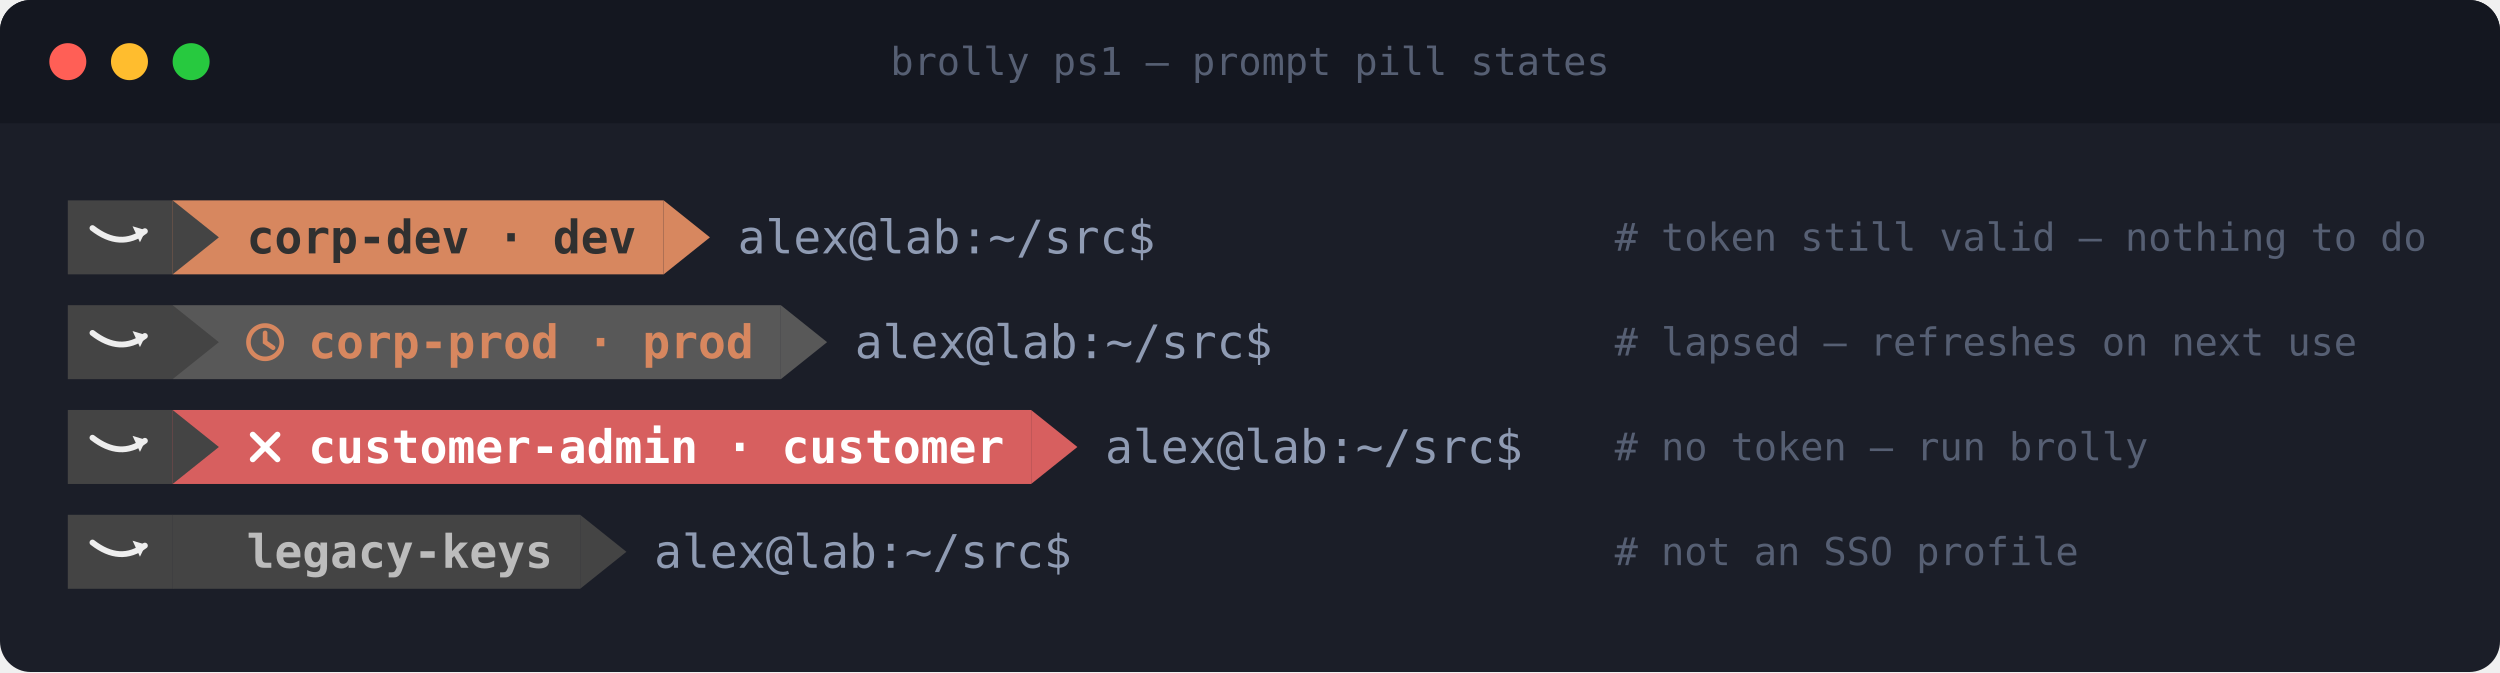
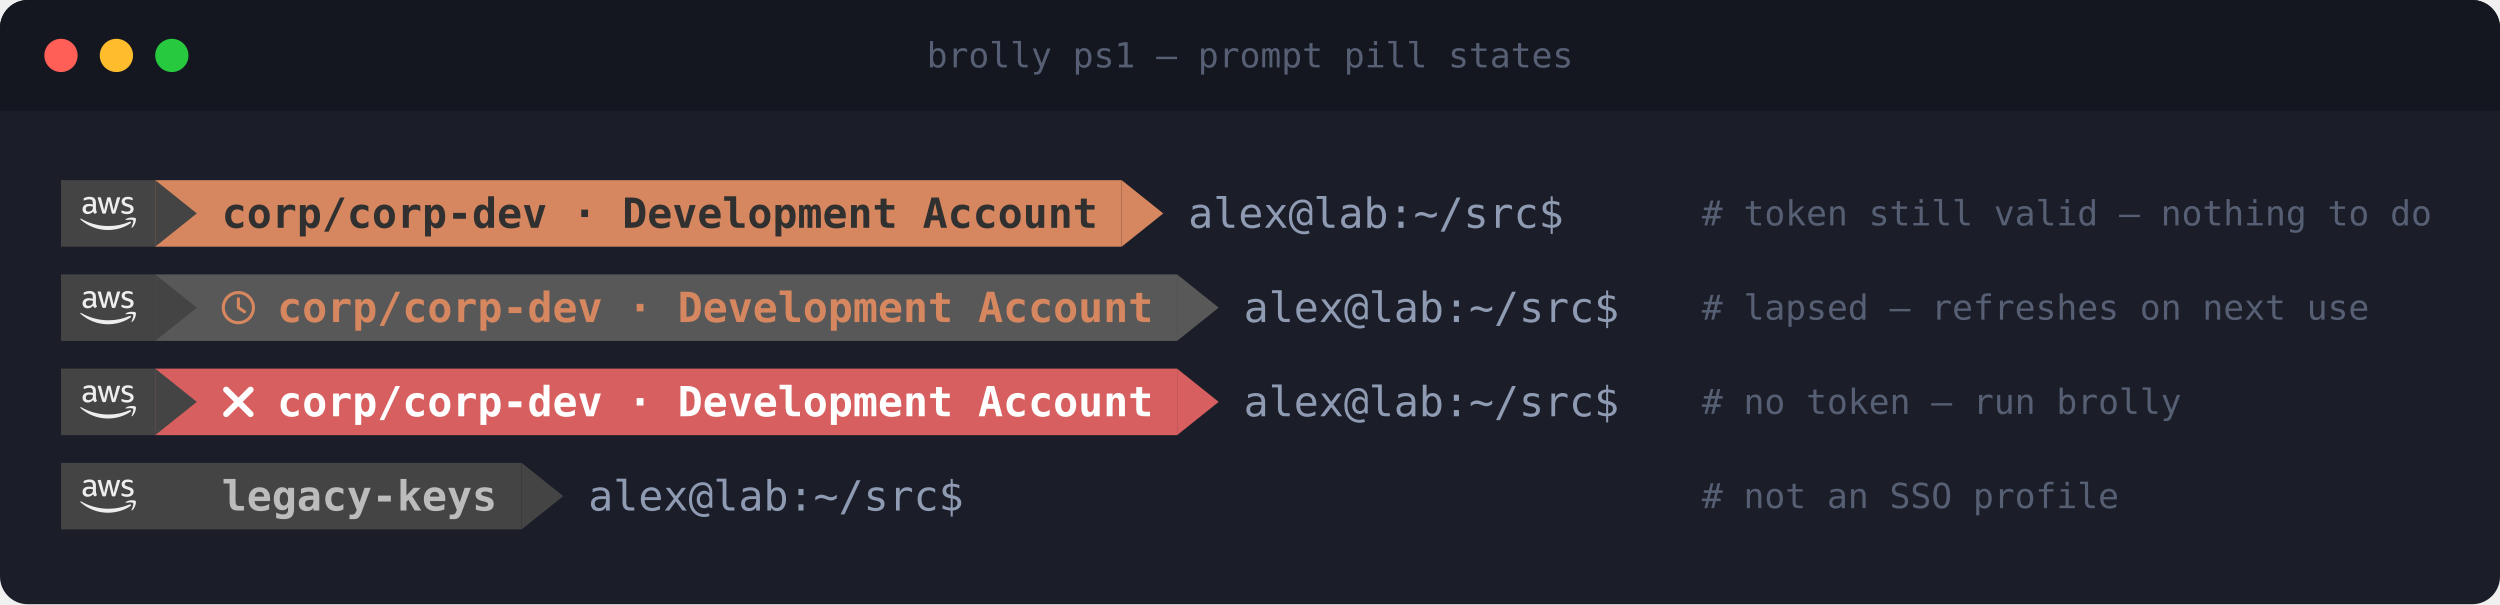
- <svg xmlns="http://www.w3.org/2000/svg" width="811" height="218" viewBox="0 0 811 218" role="img" aria-label="brolly ps1 prompt pill states">
-   <rect width="811" height="218" rx="10" fill="#1b1e28" />
-   <path d="M0 10 a10 10 0 0 1 10 -10 h791 a10 10 0 0 1 10 10 v30 h-811 Z" fill="#141720" />
+ <svg xmlns="http://www.w3.org/2000/svg" width="902" height="218" viewBox="0 0 902 218" role="img" aria-label="brolly ps1 prompt pill states">
+   <rect width="902" height="218" rx="10" fill="#1b1e28" />
+   <path d="M0 10 a10 10 0 0 1 10 -10 h882 a10 10 0 0 1 10 10 v30 h-902 Z" fill="#141720" />
  <circle cx="22" cy="20.0" r="6" fill="#ff5f56" />
  <circle cx="42" cy="20.0" r="6" fill="#ffbd2e" />
  <circle cx="62" cy="20.0" r="6" fill="#27c93f" />
-   <text x="405.5" y="20.0" font-family="ui-monospace,'DejaVu Sans Mono','Menlo','Consolas',monospace" font-size="12.5" fill="#565f73" text-anchor="middle" dominant-baseline="central">brolly ps1 — prompt pill states</text>
+   <text x="451.0" y="20.0" font-family="ui-monospace,'DejaVu Sans Mono','Menlo','Consolas',monospace" font-size="12.5" fill="#565f73" text-anchor="middle" dominant-baseline="central">brolly ps1 — prompt pill states</text>
  <rect x="22.0" y="65.0" width="34" height="24" fill="#444444" />
-   <g transform="translate(30.0,72.0)" fill="none" stroke="#eeeeee" stroke-width="1.9" stroke-linecap="round" stroke-linejoin="round">
-     <path d="M0 2 Q9 9 17 3" />
-     <path d="M13 1.4 L17.3 2.7 L15.4 6.6" fill="#eeeeee" stroke="none" />
+   <g transform="translate(28.94,84.61) scale(0.0124,-0.0124)" fill="#eeeeee">
+     <path d="M1382 1098H1383Q1396 1098 1418 1096Q1442 1092 1453 1090Q1466 1088 1484 1082Q1495 1079 1506 1072Q1519 1066 1523 1058Q1527 1053 1527 1042V1016Q1527 998 1515 998Q1511 998 1495 1006Q1449 1026 1391 1026Q1347 1026 1319 1010Q1294 996 1294 962Q1294 939 1310 924Q1328 909 1370 896L1446 870Q1505 852 1530 820Q1554 788 1554 744Q1554 710 1540 682Q1523 650 1501 634Q1476 614 1441 604Q1408 592 1364 592Q1322 592 1281 602Q1243 610 1219 624Q1205 631 1202 638Q1199 646 1199 654V682Q1199 698 1212 698Q1218 698 1221 696Q1223 696 1228 694Q1233 691 1235 690Q1268 677 1294 672Q1327 666 1358 666Q1410 666 1437 684Q1465 702 1465 734Q1465 758 1450 772Q1436 787 1396 800L1318 824Q1260 842 1232 880Q1205 916 1205 958Q1205 994 1219 1018Q1235 1044 1258 1062Q1285 1082 1314 1090Q1347 1098 1382 1098ZM271 1098Q368 1098 412 1054Q457 1011 457 922V746H458Q458 716 464 698Q474 672 481 660Q485 652 485 648Q485 639 474 632L440 608Q434 604 426 604Q417 604 410 612Q401 623 391 636Q381 653 374 668Q312 594 216 594Q147 594 108 634Q68 674 68 736Q68 806 117 848Q167 890 249 890Q280 890 306 886Q333 881 368 874V912Q368 974 343 1000Q319 1024 255 1024Q224 1024 197 1016Q169 1009 139 998Q128 993 120 992Q112 990 111 990Q100 990 100 1006V1034Q100 1046 104 1052Q110 1059 119 1064Q147 1078 187 1088Q224 1098 271 1098ZM521 1084H574Q590 1084 595 1080Q601 1075 606 1058L696 702L781 1058Q786 1075 791 1080Q798 1084 812 1084H855Q872 1084 877 1080Q884 1074 887 1058L972 698L1066 1058Q1071 1075 1076 1080Q1083 1084 1097 1084H1147Q1161 1084 1161 1072Q1161 1066 1160 1062Q1160 1061 1158 1057Q1157 1053 1156 1050L1026 632Q1022 616 1016 611Q1009 606 994 606H948Q932 606 927 612Q919 620 916 634L833 980L750 634Q747 620 739 612Q733 606 718 606H672Q657 606 651 612Q645 617 640 634L513 1050Q508 1068 508 1072Q508 1084 521 1084ZM269 826Q216 826 189 804Q162 781 162 742Q162 704 182 684Q202 664 239 664Q263 664 294 674Q324 685 346 710Q360 725 364 744Q369 765 369 790V814Q345 820 320 822Q295 826 269 826ZM1502 494Q1543 495 1575 488Q1607 482 1615 472Q1621 465 1622 443Q1622 421 1616 390Q1609 358 1597 324Q1585 291 1564 258Q1542 224 1515 202Q1504 193 1496 196Q1489 200 1493 212Q1565 384 1540 414Q1517 444 1332 422Q1319 420 1318 428Q1316 437 1328 446Q1395 493 1502 494ZM13 462Q21 462 26 460Q201 358 407 302Q613 246 828 246Q1144 246 1440 372Q1463 381 1476 364Q1488 347 1466 330Q1337 235 1160 182Q982 130 810 130Q582 130 376 210Q169 290 8 436Q-1 444 2 453Q4 462 13 462Z" />
  </g>
-   <rect x="56.0" y="65.0" width="159.3" height="24" fill="#d7875f" />
+   <rect x="56.0" y="65.0" width="348.7" height="24" fill="#d7875f" />
  <path d="M56.0 65.0 L71.0 77.0 L56.0 89.0 Z" fill="#444444" />
-   <text x="80.0" y="77.0" font-family="ui-monospace,'DejaVu Sans Mono','Menlo','Consolas',monospace" font-size="15" font-weight="700" fill="#303030" dominant-baseline="central">corp-dev · dev</text>
-   <path d="M215.3 65.0 L230.3 77.0 L215.3 89.0 Z" fill="#d7875f" />
-   <text x="239.3" y="77.0" font-family="ui-monospace,'DejaVu Sans Mono','Menlo','Consolas',monospace" font-size="15" fill="#8f9bb3" dominant-baseline="central">alex@lab:~/src$</text>
+   <text x="80.00" y="77.00" font-family="ui-monospace,'DejaVu Sans Mono','Menlo','Consolas',monospace" font-size="15" font-weight="700" fill="#303030" dominant-baseline="central" xml:space="preserve">corp/corp-dev · Development Account</text>
+   <path d="M404.7 65.0 L419.7 77.0 L404.7 89.0 Z" fill="#d7875f" />
+   <text x="428.72" y="77.00" font-family="ui-monospace,'DejaVu Sans Mono','Menlo','Consolas',monospace" font-size="15" fill="#8f9bb3" dominant-baseline="central" xml:space="preserve">alex@lab:~/src$</text>
  <rect x="22.0" y="99.0" width="34" height="24" fill="#444444" />
-   <g transform="translate(30.0,106.0)" fill="none" stroke="#eeeeee" stroke-width="1.9" stroke-linecap="round" stroke-linejoin="round">
-     <path d="M0 2 Q9 9 17 3" />
-     <path d="M13 1.4 L17.3 2.7 L15.4 6.6" fill="#eeeeee" stroke="none" />
+   <g transform="translate(28.94,118.61) scale(0.0124,-0.0124)" fill="#eeeeee">
+     <path d="M1382 1098H1383Q1396 1098 1418 1096Q1442 1092 1453 1090Q1466 1088 1484 1082Q1495 1079 1506 1072Q1519 1066 1523 1058Q1527 1053 1527 1042V1016Q1527 998 1515 998Q1511 998 1495 1006Q1449 1026 1391 1026Q1347 1026 1319 1010Q1294 996 1294 962Q1294 939 1310 924Q1328 909 1370 896L1446 870Q1505 852 1530 820Q1554 788 1554 744Q1554 710 1540 682Q1523 650 1501 634Q1476 614 1441 604Q1408 592 1364 592Q1322 592 1281 602Q1243 610 1219 624Q1205 631 1202 638Q1199 646 1199 654V682Q1199 698 1212 698Q1218 698 1221 696Q1223 696 1228 694Q1233 691 1235 690Q1268 677 1294 672Q1327 666 1358 666Q1410 666 1437 684Q1465 702 1465 734Q1465 758 1450 772Q1436 787 1396 800L1318 824Q1260 842 1232 880Q1205 916 1205 958Q1205 994 1219 1018Q1235 1044 1258 1062Q1285 1082 1314 1090Q1347 1098 1382 1098ZM271 1098Q368 1098 412 1054Q457 1011 457 922V746H458Q458 716 464 698Q474 672 481 660Q485 652 485 648Q485 639 474 632L440 608Q434 604 426 604Q417 604 410 612Q401 623 391 636Q381 653 374 668Q312 594 216 594Q147 594 108 634Q68 674 68 736Q68 806 117 848Q167 890 249 890Q280 890 306 886Q333 881 368 874V912Q368 974 343 1000Q319 1024 255 1024Q224 1024 197 1016Q169 1009 139 998Q128 993 120 992Q112 990 111 990Q100 990 100 1006V1034Q100 1046 104 1052Q110 1059 119 1064Q147 1078 187 1088Q224 1098 271 1098ZM521 1084H574Q590 1084 595 1080Q601 1075 606 1058L696 702L781 1058Q786 1075 791 1080Q798 1084 812 1084H855Q872 1084 877 1080Q884 1074 887 1058L972 698L1066 1058Q1071 1075 1076 1080Q1083 1084 1097 1084H1147Q1161 1084 1161 1072Q1161 1066 1160 1062Q1160 1061 1158 1057Q1157 1053 1156 1050L1026 632Q1022 616 1016 611Q1009 606 994 606H948Q932 606 927 612Q919 620 916 634L833 980L750 634Q747 620 739 612Q733 606 718 606H672Q657 606 651 612Q645 617 640 634L513 1050Q508 1068 508 1072Q508 1084 521 1084ZM269 826Q216 826 189 804Q162 781 162 742Q162 704 182 684Q202 664 239 664Q263 664 294 674Q324 685 346 710Q360 725 364 744Q369 765 369 790V814Q345 820 320 822Q295 826 269 826ZM1502 494Q1543 495 1575 488Q1607 482 1615 472Q1621 465 1622 443Q1622 421 1616 390Q1609 358 1597 324Q1585 291 1564 258Q1542 224 1515 202Q1504 193 1496 196Q1489 200 1493 212Q1565 384 1540 414Q1517 444 1332 422Q1319 420 1318 428Q1316 437 1328 446Q1395 493 1502 494ZM13 462Q21 462 26 460Q201 358 407 302Q613 246 828 246Q1144 246 1440 372Q1463 381 1476 364Q1488 347 1466 330Q1337 235 1160 182Q982 130 810 130Q582 130 376 210Q169 290 8 436Q-1 444 2 453Q4 462 13 462Z" />
  </g>
-   <rect x="56.0" y="99.0" width="197.3" height="24" fill="#585858" />
+   <rect x="56.0" y="99.0" width="368.7" height="24" fill="#585858" />
  <path d="M56.0 99.0 L71.0 111.0 L56.0 123.0 Z" fill="#444444" />
-   <g transform="translate(86,111.0)" fill="none" stroke="#d7875f" stroke-width="1.5" stroke-linecap="round">
-     <circle r="5.4" />
-     <path d="M0 -3 V0 L2.6 1.8" />
+   <g transform="translate(80.00,114.90) scale(0.00635,-0.00635)" fill="#d7875f">
+     <path d="M1610 228Q1713 405 1713 614Q1713 823 1610 1000Q1507 1176 1330 1279Q1154 1382 945 1382Q736 1382 560 1279Q383 1176 280 1000Q177 823 177 614Q177 405 280 228Q383 52 560 -51Q736 -154 945 -154Q1154 -154 1330 -51Q1507 52 1610 228ZM75 247Q0 422 0 614Q0 806 75 981Q150 1156 276 1282Q403 1409 578 1484Q753 1559 945 1559Q1137 1559 1312 1484Q1487 1409 1614 1282Q1740 1156 1815 981Q1890 806 1890 614Q1890 422 1815 247Q1740 72 1614 -54Q1487 -181 1312 -256Q1137 -331 945 -331Q753 -331 578 -256Q403 -181 276 -54Q150 72 75 247ZM857 1116Q857 1153 882 1179Q908 1205 945 1205Q982 1205 1008 1179Q1034 1153 1034 1116V661L1349 452Q1380 432 1387 396Q1394 360 1374 329Q1354 298 1318 291Q1282 284 1251 304L896 540Q857 567 857 614Z" />
  </g>
-   <text x="100.0" y="111.0" font-family="ui-monospace,'DejaVu Sans Mono','Menlo','Consolas',monospace" font-size="15" font-weight="700" fill="#d7875f" dominant-baseline="central">corp-prod · prod</text>
-   <path d="M253.3 99.0 L268.3 111.0 L253.3 123.0 Z" fill="#585858" />
-   <text x="277.3" y="111.0" font-family="ui-monospace,'DejaVu Sans Mono','Menlo','Consolas',monospace" font-size="15" fill="#8f9bb3" dominant-baseline="central">alex@lab:~/src$</text>
+   <text x="100.00" y="111.00" font-family="ui-monospace,'DejaVu Sans Mono','Menlo','Consolas',monospace" font-size="15" font-weight="700" fill="#d7875f" dominant-baseline="central" xml:space="preserve">corp/corp-dev · Development Account</text>
+   <path d="M424.7 99.0 L439.7 111.0 L424.7 123.0 Z" fill="#585858" />
+   <text x="448.72" y="111.00" font-family="ui-monospace,'DejaVu Sans Mono','Menlo','Consolas',monospace" font-size="15" fill="#8f9bb3" dominant-baseline="central" xml:space="preserve">alex@lab:~/src$</text>
  <rect x="22.0" y="133.0" width="34" height="24" fill="#444444" />
-   <g transform="translate(30.0,140.0)" fill="none" stroke="#eeeeee" stroke-width="1.9" stroke-linecap="round" stroke-linejoin="round">
-     <path d="M0 2 Q9 9 17 3" />
-     <path d="M13 1.4 L17.3 2.7 L15.4 6.6" fill="#eeeeee" stroke="none" />
+   <g transform="translate(28.94,152.61) scale(0.0124,-0.0124)" fill="#eeeeee">
+     <path d="M1382 1098H1383Q1396 1098 1418 1096Q1442 1092 1453 1090Q1466 1088 1484 1082Q1495 1079 1506 1072Q1519 1066 1523 1058Q1527 1053 1527 1042V1016Q1527 998 1515 998Q1511 998 1495 1006Q1449 1026 1391 1026Q1347 1026 1319 1010Q1294 996 1294 962Q1294 939 1310 924Q1328 909 1370 896L1446 870Q1505 852 1530 820Q1554 788 1554 744Q1554 710 1540 682Q1523 650 1501 634Q1476 614 1441 604Q1408 592 1364 592Q1322 592 1281 602Q1243 610 1219 624Q1205 631 1202 638Q1199 646 1199 654V682Q1199 698 1212 698Q1218 698 1221 696Q1223 696 1228 694Q1233 691 1235 690Q1268 677 1294 672Q1327 666 1358 666Q1410 666 1437 684Q1465 702 1465 734Q1465 758 1450 772Q1436 787 1396 800L1318 824Q1260 842 1232 880Q1205 916 1205 958Q1205 994 1219 1018Q1235 1044 1258 1062Q1285 1082 1314 1090Q1347 1098 1382 1098ZM271 1098Q368 1098 412 1054Q457 1011 457 922V746H458Q458 716 464 698Q474 672 481 660Q485 652 485 648Q485 639 474 632L440 608Q434 604 426 604Q417 604 410 612Q401 623 391 636Q381 653 374 668Q312 594 216 594Q147 594 108 634Q68 674 68 736Q68 806 117 848Q167 890 249 890Q280 890 306 886Q333 881 368 874V912Q368 974 343 1000Q319 1024 255 1024Q224 1024 197 1016Q169 1009 139 998Q128 993 120 992Q112 990 111 990Q100 990 100 1006V1034Q100 1046 104 1052Q110 1059 119 1064Q147 1078 187 1088Q224 1098 271 1098ZM521 1084H574Q590 1084 595 1080Q601 1075 606 1058L696 702L781 1058Q786 1075 791 1080Q798 1084 812 1084H855Q872 1084 877 1080Q884 1074 887 1058L972 698L1066 1058Q1071 1075 1076 1080Q1083 1084 1097 1084H1147Q1161 1084 1161 1072Q1161 1066 1160 1062Q1160 1061 1158 1057Q1157 1053 1156 1050L1026 632Q1022 616 1016 611Q1009 606 994 606H948Q932 606 927 612Q919 620 916 634L833 980L750 634Q747 620 739 612Q733 606 718 606H672Q657 606 651 612Q645 617 640 634L513 1050Q508 1068 508 1072Q508 1084 521 1084ZM269 826Q216 826 189 804Q162 781 162 742Q162 704 182 684Q202 664 239 664Q263 664 294 674Q324 685 346 710Q360 725 364 744Q369 765 369 790V814Q345 820 320 822Q295 826 269 826ZM1502 494Q1543 495 1575 488Q1607 482 1615 472Q1621 465 1622 443Q1622 421 1616 390Q1609 358 1597 324Q1585 291 1564 258Q1542 224 1515 202Q1504 193 1496 196Q1489 200 1493 212Q1565 384 1540 414Q1517 444 1332 422Q1319 420 1318 428Q1316 437 1328 446Q1395 493 1502 494ZM13 462Q21 462 26 460Q201 358 407 302Q613 246 828 246Q1144 246 1440 372Q1463 381 1476 364Q1488 347 1466 330Q1337 235 1160 182Q982 130 810 130Q582 130 376 210Q169 290 8 436Q-1 444 2 453Q4 462 13 462Z" />
  </g>
-   <rect x="56.0" y="133.0" width="278.5" height="24" fill="#d75f5f" />
+   <rect x="56.0" y="133.0" width="368.7" height="24" fill="#d75f5f" />
  <path d="M56.0 133.0 L71.0 145.0 L56.0 157.0 Z" fill="#444444" />
-   <g transform="translate(86,145.0)" stroke="#ffffff" stroke-width="1.9" stroke-linecap="round">
-     <path d="M-4 -4 L4 4" />
-     <path d="M4 -4 L-4 4" />
+   <g transform="translate(80.50,150.71) scale(0.00931,-0.00931)" fill="#ffffff">
+     <path d="M1148 1002 758 614 1148 224Q1182 190 1182 141Q1182 92 1148 58Q1113 23 1064 23Q1015 23 980 58L592 446L202 58Q168 23 119 23Q70 23 36 58Q1 92 1 141Q1 190 36 224L424 614L34 1002Q0 1037 0 1086Q0 1135 34 1170Q69 1204 118 1204Q168 1204 202 1170L592 780L980 1170Q1015 1205 1064 1205Q1113 1205 1148 1170Q1182 1136 1182 1086Q1182 1037 1148 1002Z" />
  </g>
-   <text x="100.0" y="145.0" font-family="ui-monospace,'DejaVu Sans Mono','Menlo','Consolas',monospace" font-size="15" font-weight="700" fill="#ffffff" dominant-baseline="central">customer-admin · customer</text>
-   <path d="M334.5 133.0 L349.5 145.0 L334.5 157.0 Z" fill="#d75f5f" />
-   <text x="358.5" y="145.0" font-family="ui-monospace,'DejaVu Sans Mono','Menlo','Consolas',monospace" font-size="15" fill="#8f9bb3" dominant-baseline="central">alex@lab:~/src$</text>
+   <text x="100.00" y="145.00" font-family="ui-monospace,'DejaVu Sans Mono','Menlo','Consolas',monospace" font-size="15" font-weight="700" fill="#ffffff" dominant-baseline="central" xml:space="preserve">corp/corp-dev · Development Account</text>
+   <path d="M424.7 133.0 L439.7 145.0 L424.7 157.0 Z" fill="#d75f5f" />
+   <text x="448.72" y="145.00" font-family="ui-monospace,'DejaVu Sans Mono','Menlo','Consolas',monospace" font-size="15" fill="#8f9bb3" dominant-baseline="central" xml:space="preserve">alex@lab:~/src$</text>
  <rect x="22.0" y="167.0" width="34" height="24" fill="#444444" />
-   <g transform="translate(30.0,174.0)" fill="none" stroke="#eeeeee" stroke-width="1.9" stroke-linecap="round" stroke-linejoin="round">
-     <path d="M0 2 Q9 9 17 3" />
-     <path d="M13 1.4 L17.3 2.7 L15.4 6.6" fill="#eeeeee" stroke="none" />
+   <g transform="translate(28.94,186.61) scale(0.0124,-0.0124)" fill="#eeeeee">
+     <path d="M1382 1098H1383Q1396 1098 1418 1096Q1442 1092 1453 1090Q1466 1088 1484 1082Q1495 1079 1506 1072Q1519 1066 1523 1058Q1527 1053 1527 1042V1016Q1527 998 1515 998Q1511 998 1495 1006Q1449 1026 1391 1026Q1347 1026 1319 1010Q1294 996 1294 962Q1294 939 1310 924Q1328 909 1370 896L1446 870Q1505 852 1530 820Q1554 788 1554 744Q1554 710 1540 682Q1523 650 1501 634Q1476 614 1441 604Q1408 592 1364 592Q1322 592 1281 602Q1243 610 1219 624Q1205 631 1202 638Q1199 646 1199 654V682Q1199 698 1212 698Q1218 698 1221 696Q1223 696 1228 694Q1233 691 1235 690Q1268 677 1294 672Q1327 666 1358 666Q1410 666 1437 684Q1465 702 1465 734Q1465 758 1450 772Q1436 787 1396 800L1318 824Q1260 842 1232 880Q1205 916 1205 958Q1205 994 1219 1018Q1235 1044 1258 1062Q1285 1082 1314 1090Q1347 1098 1382 1098ZM271 1098Q368 1098 412 1054Q457 1011 457 922V746H458Q458 716 464 698Q474 672 481 660Q485 652 485 648Q485 639 474 632L440 608Q434 604 426 604Q417 604 410 612Q401 623 391 636Q381 653 374 668Q312 594 216 594Q147 594 108 634Q68 674 68 736Q68 806 117 848Q167 890 249 890Q280 890 306 886Q333 881 368 874V912Q368 974 343 1000Q319 1024 255 1024Q224 1024 197 1016Q169 1009 139 998Q128 993 120 992Q112 990 111 990Q100 990 100 1006V1034Q100 1046 104 1052Q110 1059 119 1064Q147 1078 187 1088Q224 1098 271 1098ZM521 1084H574Q590 1084 595 1080Q601 1075 606 1058L696 702L781 1058Q786 1075 791 1080Q798 1084 812 1084H855Q872 1084 877 1080Q884 1074 887 1058L972 698L1066 1058Q1071 1075 1076 1080Q1083 1084 1097 1084H1147Q1161 1084 1161 1072Q1161 1066 1160 1062Q1160 1061 1158 1057Q1157 1053 1156 1050L1026 632Q1022 616 1016 611Q1009 606 994 606H948Q932 606 927 612Q919 620 916 634L833 980L750 634Q747 620 739 612Q733 606 718 606H672Q657 606 651 612Q645 617 640 634L513 1050Q508 1068 508 1072Q508 1084 521 1084ZM269 826Q216 826 189 804Q162 781 162 742Q162 704 182 684Q202 664 239 664Q263 664 294 674Q324 685 346 710Q360 725 364 744Q369 765 369 790V814Q345 820 320 822Q295 826 269 826ZM1502 494Q1543 495 1575 488Q1607 482 1615 472Q1621 465 1622 443Q1622 421 1616 390Q1609 358 1597 324Q1585 291 1564 258Q1542 224 1515 202Q1504 193 1496 196Q1489 200 1493 212Q1565 384 1540 414Q1517 444 1332 422Q1319 420 1318 428Q1316 437 1328 446Q1395 493 1502 494ZM13 462Q21 462 26 460Q201 358 407 302Q613 246 828 246Q1144 246 1440 372Q1463 381 1476 364Q1488 347 1466 330Q1337 235 1160 182Q982 130 810 130Q582 130 376 210Q169 290 8 436Q-1 444 2 453Q4 462 13 462Z" />
  </g>
  <rect x="56.0" y="167.0" width="132.2" height="24" fill="#444444" />
  <path d="M56.0 167.0 L71.0 179.0 L56.0 191.0 Z" fill="#444444" />
-   <text x="80.0" y="179.0" font-family="ui-monospace,'DejaVu Sans Mono','Menlo','Consolas',monospace" font-size="15" font-weight="700" fill="#bcbcbc" dominant-baseline="central">legacy-keys</text>
+   <text x="80.00" y="179.00" font-family="ui-monospace,'DejaVu Sans Mono','Menlo','Consolas',monospace" font-size="15" font-weight="700" fill="#bcbcbc" dominant-baseline="central" xml:space="preserve">legacy-keys</text>
  <path d="M188.2 167.0 L203.2 179.0 L188.2 191.0 Z" fill="#444444" />
-   <text x="212.2" y="179.0" font-family="ui-monospace,'DejaVu Sans Mono','Menlo','Consolas',monospace" font-size="15" fill="#8f9bb3" dominant-baseline="central">alex@lab:~/src$</text>
-   <text x="523.8" y="77.0" font-family="ui-monospace,'DejaVu Sans Mono','Menlo','Consolas',monospace" font-size="12.5" fill="#565f73" dominant-baseline="central"># token still valid — nothing to do</text>
-   <text x="523.8" y="111.0" font-family="ui-monospace,'DejaVu Sans Mono','Menlo','Consolas',monospace" font-size="12.5" fill="#565f73" dominant-baseline="central"># lapsed — refreshes on next use</text>
-   <text x="523.8" y="145.0" font-family="ui-monospace,'DejaVu Sans Mono','Menlo','Consolas',monospace" font-size="12.5" fill="#565f73" dominant-baseline="central"># no token — run brolly</text>
-   <text x="523.8" y="179.0" font-family="ui-monospace,'DejaVu Sans Mono','Menlo','Consolas',monospace" font-size="12.5" fill="#565f73" dominant-baseline="central"># not an SSO profile</text>
+   <text x="212.24" y="179.00" font-family="ui-monospace,'DejaVu Sans Mono','Menlo','Consolas',monospace" font-size="15" fill="#8f9bb3" dominant-baseline="central" xml:space="preserve">alex@lab:~/src$</text>
+   <text x="614.02" y="77.00" font-family="ui-monospace,'DejaVu Sans Mono','Menlo','Consolas',monospace" font-size="12.5" fill="#565f73" dominant-baseline="central" xml:space="preserve"># token still valid — nothing to do</text>
+   <text x="614.02" y="111.00" font-family="ui-monospace,'DejaVu Sans Mono','Menlo','Consolas',monospace" font-size="12.5" fill="#565f73" dominant-baseline="central" xml:space="preserve"># lapsed — refreshes on next use</text>
+   <text x="614.02" y="145.00" font-family="ui-monospace,'DejaVu Sans Mono','Menlo','Consolas',monospace" font-size="12.5" fill="#565f73" dominant-baseline="central" xml:space="preserve"># no token — run brolly</text>
+   <text x="614.02" y="179.00" font-family="ui-monospace,'DejaVu Sans Mono','Menlo','Consolas',monospace" font-size="12.5" fill="#565f73" dominant-baseline="central" xml:space="preserve"># not an SSO profile</text>
</svg>
